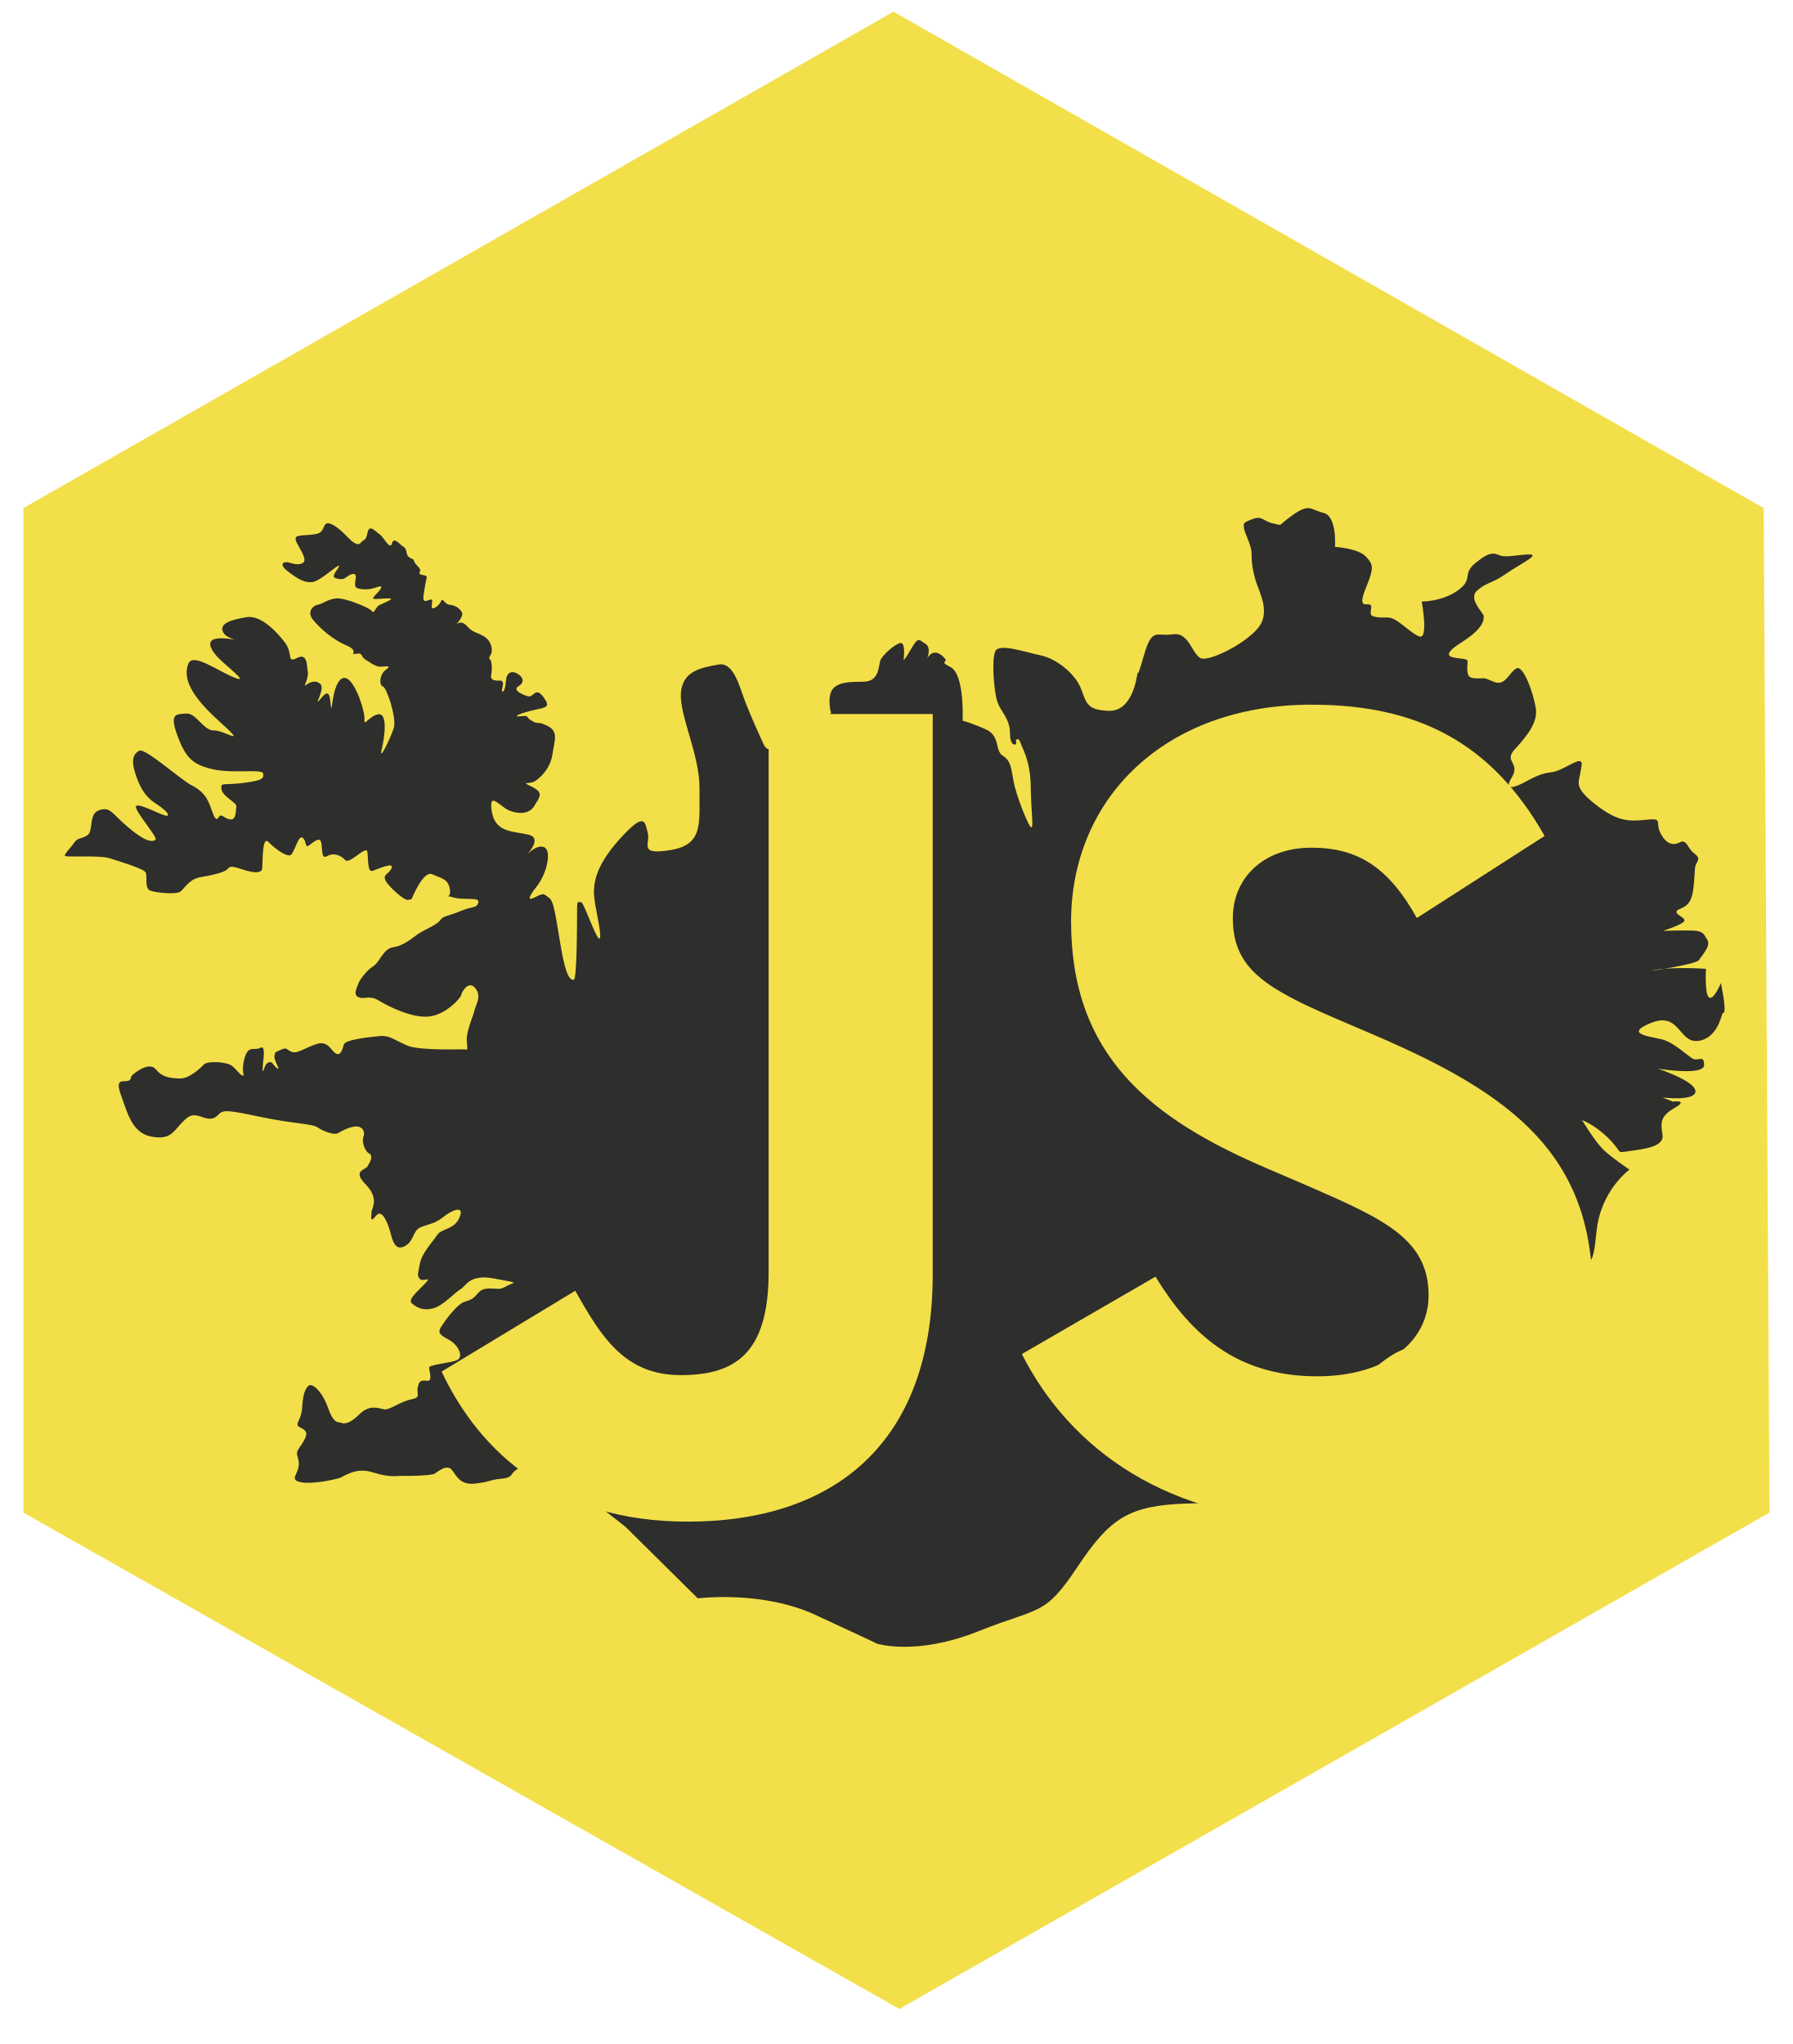
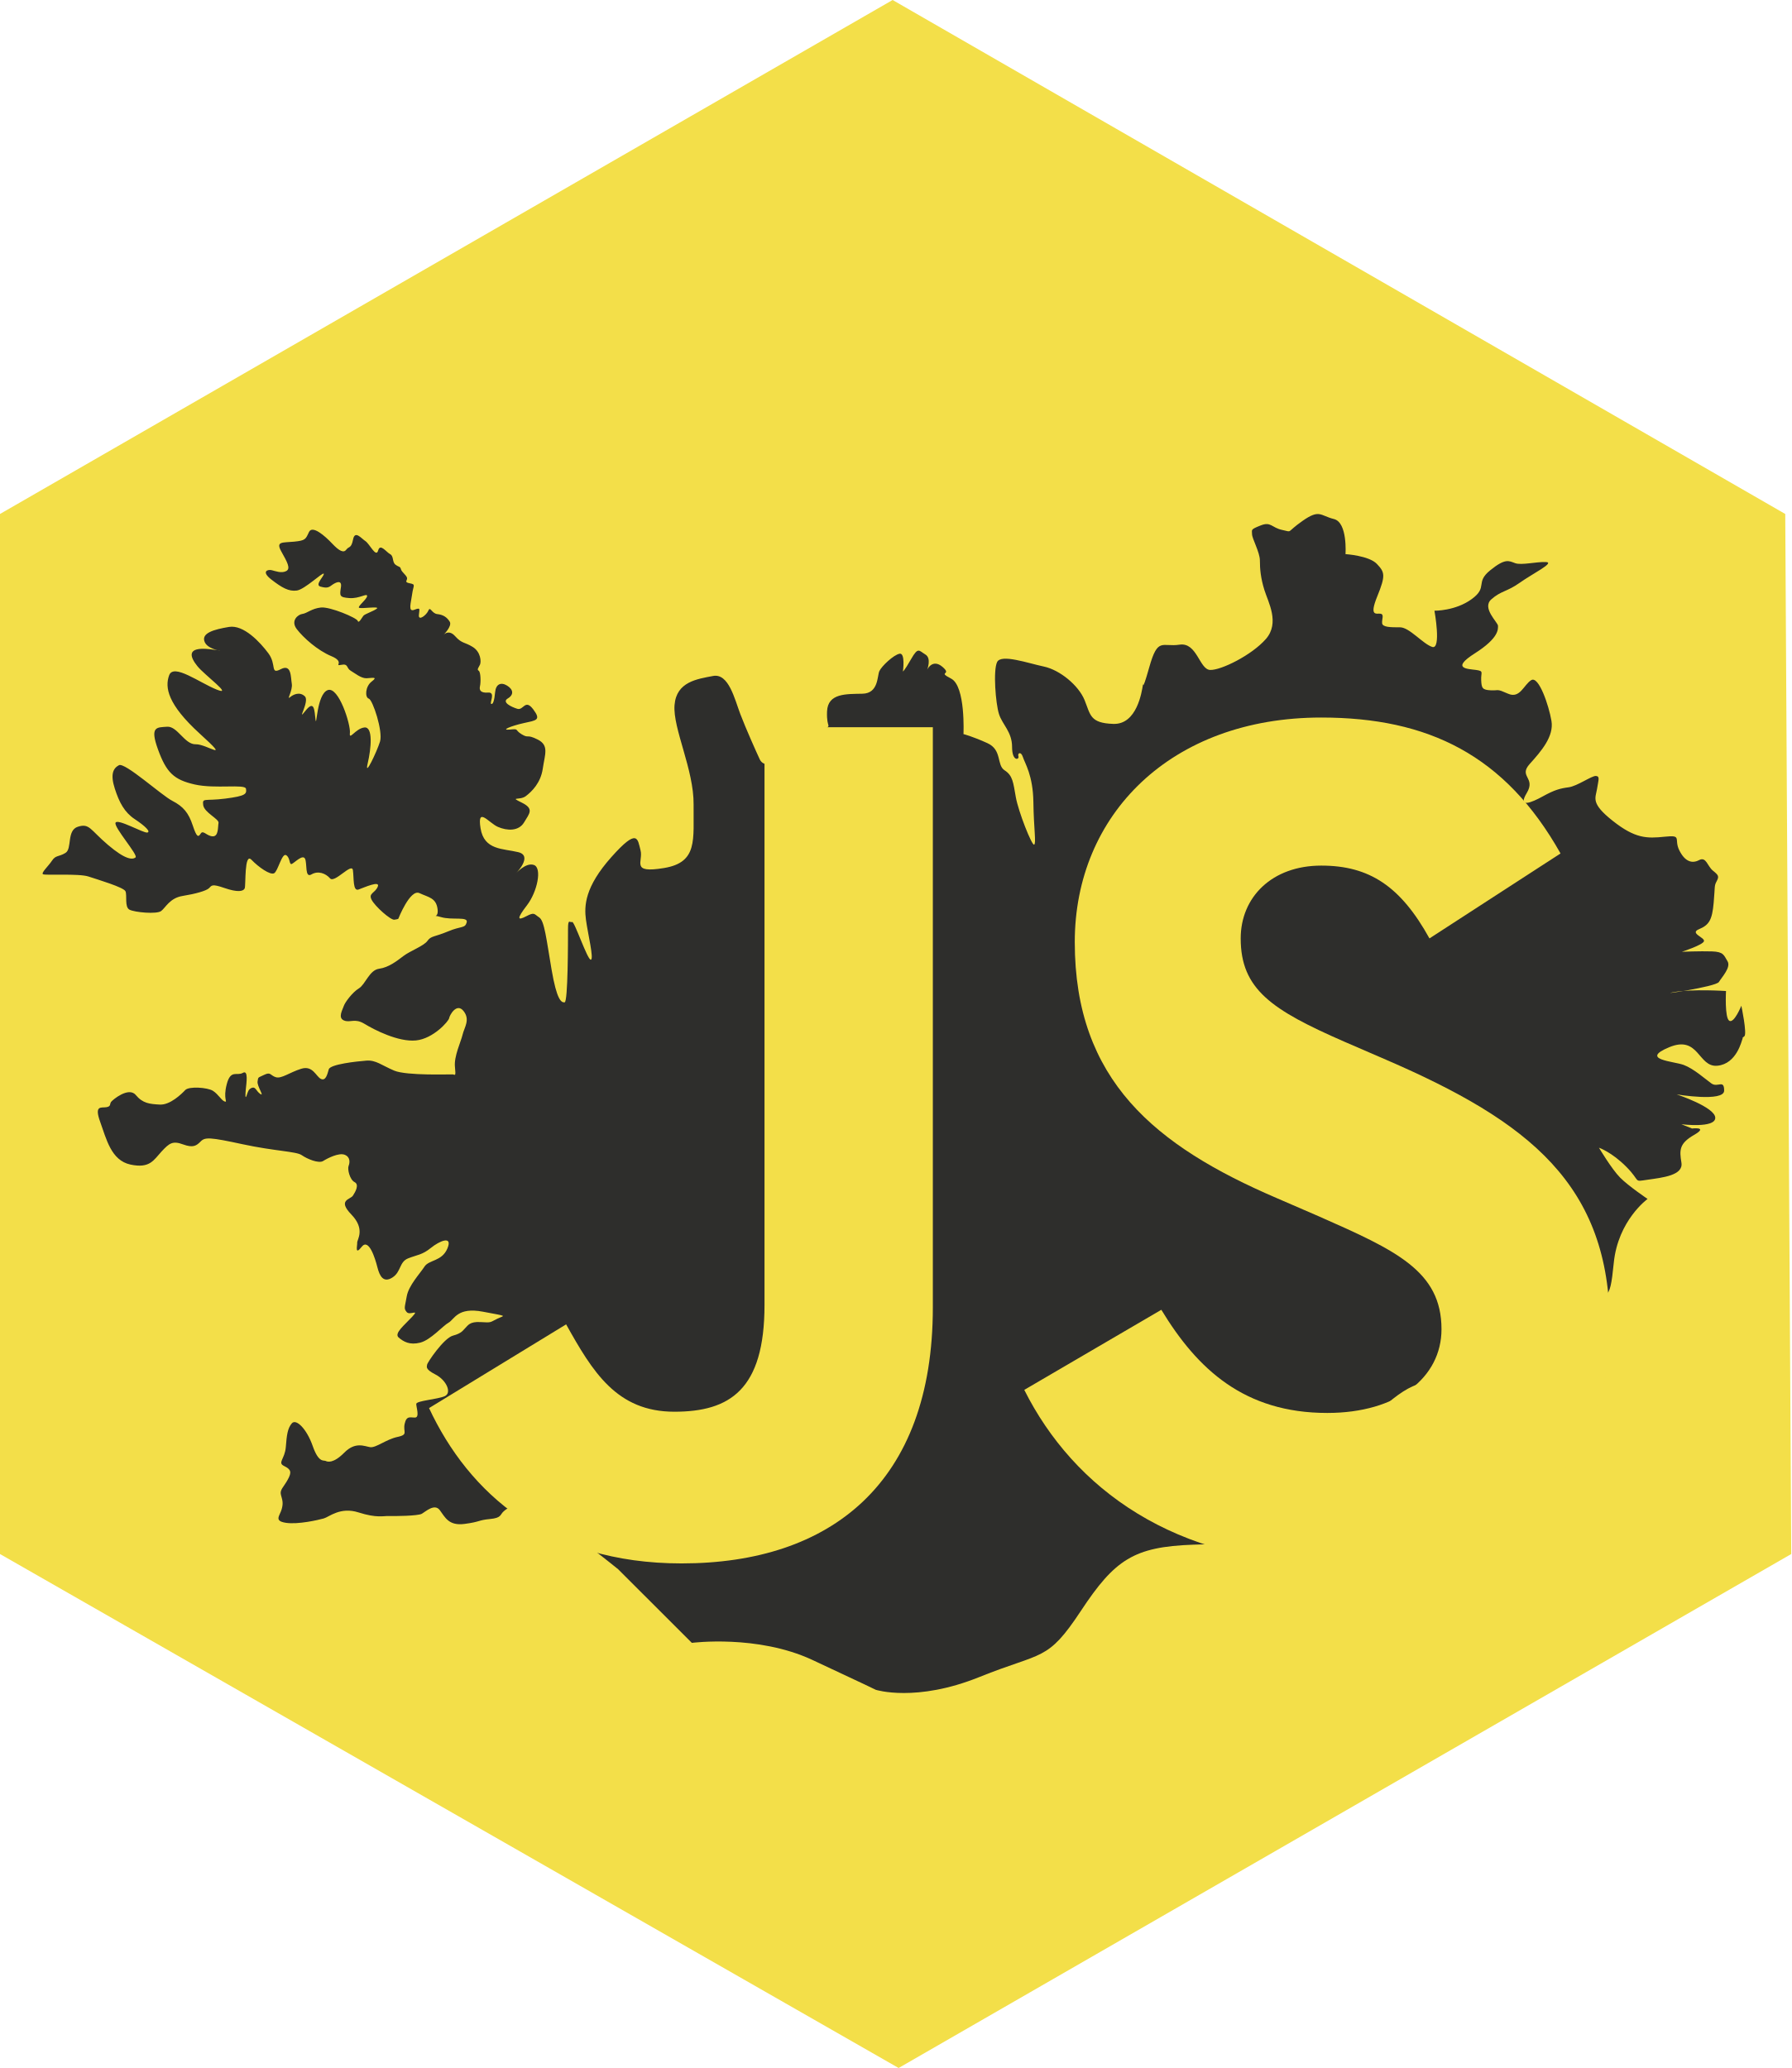
- <svg xmlns="http://www.w3.org/2000/svg" width="307px" height="350px" viewBox="0 0 307 350" version="1.1">
+ <svg xmlns="http://www.w3.org/2000/svg" width="181px" height="209px" viewBox="0 0 181 209" version="1.1">
  <defs />
  <g id="Page-1" stroke="none" stroke-width="1" fill="none" fill-rule="evenodd">
-     <g id="logo" transform="translate(4, 2)">
-       <path d="M0,85 L149,0 L298,85 L299,257 L150,342 L0,257 L0,85 Z" id="template_outline" fill="#F3DF49" />
-       <path d="M115.487,271.692 C115.487,271.692 126.428,270.28 135.605,274.515 C144.782,278.751 146.194,279.457 146.194,279.457 C146.194,279.457 152.9,281.574 163.489,277.339 C174.077,273.104 174.783,274.868 180.431,266.397 C186.078,257.926 189.255,255.809 199.137,255.456 C209.02,255.103 209.373,255.456 212.197,253.691 C215.02,251.926 228.786,231.455 236.551,228.984 C244.316,226.513 255.257,226.513 256.669,224.396 C258.081,222.278 260.552,215.925 264.434,214.866 C268.317,213.807 268.67,215.925 269.376,208.866 C270.082,201.806 275.023,198.277 275.023,198.277 C275.023,198.277 271.846,196.159 270.434,194.747 C269.023,193.335 266.905,189.806 266.905,189.806 C266.905,189.806 269.023,190.512 271.493,192.983 C273.964,195.453 272.552,195.453 275.023,195.1 C277.494,194.747 281.023,194.394 280.67,192.277 C280.317,190.159 280.317,189.1 282.788,187.688 C285.259,186.276 282.435,186.629 282.435,186.629 L280.67,185.923 C280.67,185.923 286.318,186.629 286.318,184.865 C286.318,183.1 279.877,180.987 279.877,180.987 C279.877,180.987 287.801,182.298 287.801,180.363 C287.801,178.429 286.74,179.927 285.679,179.178 C284.619,178.429 282.747,176.745 281.062,176.121 C279.377,175.497 273.637,175.247 278.629,173.188 C283.62,171.129 283.433,176.557 286.678,176.245 C289.922,175.933 290.733,172.065 290.858,171.815 C290.983,171.566 290.671,171.753 291.17,171.379 C291.669,171.004 290.671,166.325 290.671,166.325 C290.671,166.325 289.485,169.257 288.674,168.82 C287.863,168.384 288.113,163.891 288.113,163.891 C288.113,163.891 282.497,163.517 279.377,164.079 C276.258,164.64 286.428,163.205 286.927,162.394 C287.426,161.583 288.986,159.96 288.362,158.962 C287.738,157.964 287.738,157.402 285.742,157.34 C283.745,157.278 280.75,157.402 280.75,157.402 C280.75,157.402 284.244,156.279 284.431,155.655 C284.619,155.031 281.936,154.345 283.62,153.659 C285.305,152.972 285.804,152.099 286.054,149.291 C286.303,146.483 286.116,146.546 286.553,145.735 C286.99,144.923 286.865,144.736 285.929,143.988 C284.993,143.239 284.806,141.617 283.62,142.24 C282.435,142.864 281.249,142.49 280.313,140.618 C279.377,138.746 280.875,138.06 277.88,138.372 C274.885,138.684 272.951,138.684 269.207,135.751 C265.464,132.819 266.337,132.008 266.587,130.448 C266.836,128.888 267.086,128.389 266.399,128.327 C265.713,128.264 263.28,130.011 261.845,130.198 C260.41,130.386 259.474,130.635 257.539,131.696 C255.605,132.757 253.297,133.692 254.856,131.134 C256.416,128.576 253.421,128.451 255.356,126.33 C257.29,124.208 259.411,121.775 258.975,119.217 C258.538,116.659 256.853,111.73 255.605,112.478 C254.357,113.227 253.733,115.598 251.737,114.725 C249.74,113.851 250.302,114.225 248.867,114.163 C247.432,114.101 247.307,113.789 247.244,112.478 C247.182,111.168 247.744,110.981 246.371,110.794 C244.998,110.607 242.128,110.607 246.184,108.048 C250.239,105.49 250.052,104.055 250.052,103.494 C250.052,102.932 247.307,100.561 248.929,99.126 C250.551,97.691 251.55,97.878 253.671,96.381 C255.792,94.883 259.661,93.011 258.039,92.949 C256.416,92.887 253.983,93.51 252.922,93.136 C251.862,92.762 251.3,92.263 248.742,94.322 C246.184,96.381 248.43,97.067 245.685,99.064 C242.939,101.06 239.445,100.998 239.445,100.998 C239.445,100.998 240.631,107.487 239.071,106.988 C237.511,106.488 235.265,103.743 233.705,103.743 C232.145,103.743 230.772,103.743 230.71,103.057 C230.648,102.37 231.084,101.622 230.46,101.497 C229.836,101.372 228.464,102.121 229.899,98.627 C231.334,95.133 231.147,94.634 229.836,93.261 C228.526,91.888 224.595,91.639 224.595,91.639 C224.595,91.639 224.97,86.398 222.661,85.836 C220.352,85.274 220.29,84.151 217.42,86.148 C214.55,88.145 215.86,88.02 214.051,87.645 C212.241,87.271 212.179,86.21 210.432,86.897 C208.685,87.583 208.997,87.583 208.997,88.332 C208.997,89.08 210.307,91.327 210.307,92.699 C210.307,94.072 210.432,95.569 211.056,97.566 C211.68,99.563 213.676,102.994 211.305,105.677 C208.934,108.36 203.818,110.856 202.008,110.794 C200.199,110.731 199.825,106.177 196.892,106.613 C193.96,107.05 193.273,105.303 191.838,110.357 C190.403,115.411 190.965,112.166 190.777,113.289 C190.59,114.413 189.779,119.841 185.848,119.716 C181.917,119.591 182.042,118.219 181.044,115.785 C180.046,113.352 176.926,110.794 174.243,110.232 C171.56,109.671 167.13,108.111 166.444,109.483 C165.757,110.856 166.194,116.347 166.756,118.094 C167.317,119.841 168.939,121.026 168.939,123.522 C168.939,126.018 170.187,125.644 170,125.082 C169.813,124.52 170.437,124.208 170.749,125.207 C171.061,126.205 172.433,128.202 172.496,132.632 C172.558,137.062 172.995,139.495 172.621,139.682 C172.246,139.869 170,134.254 169.563,131.821 C169.127,129.387 169.064,128.264 167.692,127.391 C166.319,126.517 167.317,124.021 164.821,122.898 C162.326,121.775 160.828,121.401 160.828,121.401 C160.828,121.401 161.202,113.477 158.769,112.229 C156.336,110.981 159.019,111.73 157.334,110.295 C155.649,108.859 154.776,110.731 154.776,110.731 C154.776,110.731 155.525,108.859 154.464,108.236 C153.403,107.612 153.278,106.925 152.093,108.984 C150.907,111.043 150.72,111.043 150.72,111.043 C150.72,111.043 151.157,107.924 150.159,108.111 C149.16,108.298 147.164,110.17 146.789,110.981 C146.415,111.792 146.665,114.662 143.982,114.725 C141.299,114.787 138.179,114.6 138.054,117.657 C137.929,120.714 138.99,119.654 137.43,120.777 C135.87,121.9 135.683,120.777 136.931,123.772 C138.179,126.767 138.803,126.579 139.177,130.011 C139.552,133.443 138.74,135.003 137.181,135.065 C135.621,135.128 135.496,133.692 135.122,134.192 C134.747,134.691 132.563,135.315 132.189,134.004 C131.815,132.694 131.128,127.89 129.943,127.079 C128.757,126.268 127.385,126.767 126.823,125.581 C126.262,124.396 124.515,120.527 123.579,118.094 C122.643,115.66 121.644,111.293 119.024,111.792 C116.403,112.291 112.909,112.728 112.597,116.596 C112.285,120.465 115.842,127.266 115.779,133.068 C115.717,138.871 116.528,142.615 110.85,143.551 C105.172,144.487 107.419,142.49 106.919,140.618 C106.42,138.746 106.483,136.812 102.053,141.741 C97.623,146.67 97.498,149.79 97.81,152.099 C98.122,154.407 99.182,158.65 98.621,158.713 C98.059,158.775 95.876,152.286 95.501,152.473 C95.127,152.66 94.815,151.787 94.815,153.659 C94.815,155.53 94.815,165.701 94.253,165.763 C93.692,165.826 92.943,165.389 92.07,160.335 C91.196,155.281 90.884,152.286 90.01,151.724 C89.137,151.163 89.262,150.789 87.827,151.537 C86.392,152.286 86.204,151.974 87.951,149.728 C89.699,147.482 90.51,143.551 89.137,143.052 C87.764,142.552 86.08,144.487 86.08,144.487 C86.08,144.487 89.043,141.554 86.516,140.93 C83.989,140.306 80.807,140.649 80.215,136.968 C79.622,133.287 81.587,136.095 83.116,136.75 C84.645,137.405 86.579,137.499 87.484,136.001 C88.388,134.504 89.199,133.755 87.078,132.725 C84.957,131.696 86.766,132.413 87.764,131.665 C88.763,130.916 90.26,129.481 90.603,127.11 C90.946,124.739 91.695,123.273 89.761,122.305 C87.827,121.338 88.326,122.181 87.078,121.432 C85.83,120.683 86.735,120.496 85.113,120.652 C83.49,120.808 85.269,120.059 87.39,119.591 C89.511,119.123 90.385,119.123 89.012,117.314 C87.64,115.504 87.39,117.532 86.36,117.22 C85.331,116.908 83.709,116.128 84.769,115.504 C85.83,114.881 85.674,114.007 84.645,113.383 C83.615,112.759 82.773,113.133 82.648,114.475 C82.523,115.816 82.305,116.534 81.993,116.409 C81.681,116.284 82.773,114.444 81.494,114.537 C80.215,114.631 79.965,114.132 80.121,113.477 C80.277,112.822 80.246,111.106 79.903,110.918 C79.559,110.731 79.903,110.388 80.121,109.92 C80.339,109.452 80.277,107.83 78.904,106.988 C77.532,106.145 77.095,106.457 75.972,105.209 C74.849,103.962 73.975,105.053 73.975,105.053 C73.975,105.053 75.535,103.556 75.067,102.807 C74.599,102.058 73.944,101.653 73.008,101.559 C72.072,101.466 71.823,100.218 71.511,100.967 C71.199,101.715 69.857,102.745 69.92,101.747 C69.982,100.748 70.294,100.405 69.171,100.842 C68.048,101.279 68.609,99.688 68.796,98.252 C68.984,96.817 69.452,96.661 68.453,96.474 C67.455,96.287 67.923,96.1 67.954,95.663 C67.985,95.226 67.049,94.634 66.925,94.134 C66.8,93.635 66.613,93.822 66.02,93.386 C65.427,92.949 65.77,91.982 65.115,91.639 C64.46,91.295 63.462,89.798 63.119,91.046 C62.775,92.294 61.683,89.923 60.997,89.486 C60.311,89.049 59.25,87.645 58.938,89.205 C58.626,90.765 58.252,90.297 57.815,90.89 C57.378,91.483 56.661,91.171 55.444,89.892 C54.227,88.613 52.137,86.803 51.576,87.989 C51.014,89.174 51.014,89.392 49.08,89.58 C47.146,89.767 45.991,89.486 46.958,91.202 C47.925,92.918 48.581,94.041 47.769,94.446 C46.958,94.852 45.991,94.446 45.336,94.29 C44.681,94.134 43.558,94.509 45.305,95.85 C47.052,97.192 48.206,97.847 49.548,97.66 C50.889,97.473 53.884,94.571 54.04,94.883 C54.196,95.195 52.48,96.724 53.479,97.005 C54.477,97.285 54.82,97.192 55.319,96.817 C55.818,96.443 57.129,95.663 56.91,97.098 C56.692,98.533 56.629,98.783 58.314,98.908 C59.999,99.032 61.278,98.034 61.278,98.564 C61.278,99.095 59.531,100.374 59.968,100.53 C60.404,100.686 63.462,100.218 62.9,100.655 C62.339,101.091 60.903,101.528 60.654,101.84 C60.404,102.152 59.874,103.182 59.718,102.682 C59.562,102.183 55.101,100.311 53.572,100.467 C52.043,100.623 51.232,101.435 50.484,101.528 C49.735,101.622 48.456,102.651 49.548,104.055 C50.64,105.459 52.979,107.549 55.319,108.516 C57.659,109.483 55.694,110.201 56.941,109.951 C58.189,109.702 57.784,110.482 58.532,110.918 C59.281,111.355 60.28,112.198 61.184,112.166 C62.089,112.135 63.181,111.854 62.058,112.697 C60.935,113.539 60.903,115.348 61.559,115.536 C62.214,115.723 63.961,120.964 63.43,122.649 C62.9,124.333 60.779,128.763 61.371,126.268 C61.964,123.772 62.307,120.122 60.81,120.309 C59.312,120.496 58.252,122.555 58.408,121.214 C58.564,119.872 56.536,113.445 54.695,114.132 C52.855,114.818 52.855,120.558 52.667,118.999 C52.48,117.439 52.48,115.66 50.952,117.595 C49.423,119.529 51.732,115.972 50.889,115.161 C50.047,114.35 48.986,114.818 48.393,115.317 C47.801,115.816 48.893,114.163 48.705,113.071 C48.518,111.979 48.674,109.733 46.865,110.669 C45.055,111.605 46.21,109.92 44.806,108.048 C43.402,106.177 40.657,103.275 38.223,103.681 C35.79,104.086 33.45,104.679 34.199,106.239 C34.947,107.799 39.003,107.799 35.01,107.362 C31.017,106.925 31.734,108.672 32.951,110.17 C34.167,111.667 39.065,115.193 36.164,114.038 C33.263,112.884 28.989,109.671 28.24,111.667 C27.491,113.664 27.959,116.472 33.356,121.338 C38.753,126.205 34.511,123.023 32.67,123.085 C30.829,123.148 29.613,120.059 27.897,120.184 C26.181,120.309 24.964,120.09 26.368,123.928 C27.772,127.765 29.02,128.95 32.483,129.73 C35.946,130.51 40.937,129.606 41.062,130.448 C41.187,131.29 41.062,131.633 37.599,132.07 C34.136,132.507 33.762,131.883 33.918,133.131 C34.074,134.379 36.601,135.439 36.476,136.095 C36.351,136.75 36.507,138.341 35.509,138.31 C34.511,138.278 33.918,137.218 33.512,137.842 C33.107,138.466 32.857,138.559 32.171,136.5 C31.485,134.441 30.611,133.38 28.77,132.445 C26.93,131.509 20.846,126.018 19.848,126.548 C18.85,127.079 18.413,128.108 19.162,130.417 C19.91,132.725 20.784,134.348 22.5,135.471 C24.216,136.594 25.214,137.561 24.59,137.686 C23.966,137.81 19.598,135.315 19.286,136.063 C18.974,136.812 23.124,141.429 22.625,141.804 C22.125,142.178 21.002,142.24 18.007,139.714 C15.012,137.187 14.95,136.126 13.016,136.719 C11.082,137.311 12.08,140.369 10.926,141.055 C9.771,141.741 9.303,141.398 8.679,142.334 C8.055,143.27 6.808,144.362 7.182,144.58 C7.556,144.799 13.141,144.424 14.763,144.955 C16.385,145.485 20.628,146.733 20.94,147.388 C21.252,148.043 20.753,150.009 21.626,150.445 C22.5,150.882 26.15,151.225 26.899,150.664 C27.647,150.102 28.334,148.511 30.486,148.168 C32.639,147.825 34.417,147.326 34.885,146.889 C35.353,146.452 35.291,146.109 37.474,146.858 C39.658,147.606 40.625,147.419 40.844,146.92 C41.062,146.421 40.75,140.93 41.967,142.178 C43.183,143.426 45.087,144.736 45.742,144.424 C46.397,144.112 47.052,140.993 47.769,141.429 C48.487,141.866 48.237,143.114 48.737,142.864 C49.236,142.615 50.546,141.242 50.92,142.022 C51.295,142.802 50.858,145.267 51.981,144.611 C53.104,143.956 54.352,144.424 55.101,145.267 C55.85,146.109 58.72,142.615 58.907,143.894 C59.094,145.173 58.876,147.45 59.843,147.107 C60.81,146.764 63.524,145.547 63.056,146.639 C62.588,147.731 61.465,147.7 62.027,148.792 C62.588,149.884 65.209,152.192 65.833,152.099 C66.457,152.005 66.488,151.943 66.488,151.943 C66.488,151.943 68.453,146.982 70.013,147.7 C71.573,148.417 72.79,148.48 73.039,150.321 C73.289,152.161 71.729,151.1 73.601,151.662 C75.473,152.224 78.187,151.506 77.906,152.536 C77.625,153.565 77.032,153.097 74.786,154.033 C72.54,154.969 71.947,154.751 71.355,155.593 C70.762,156.435 68.484,157.246 67.361,158.089 C66.238,158.931 64.897,159.992 63.274,160.21 C61.652,160.428 60.997,162.799 59.905,163.455 C58.813,164.11 57.565,165.794 57.378,166.387 C57.191,166.98 56.349,168.321 57.409,168.758 C58.47,169.195 59.188,168.321 60.841,169.32 C62.495,170.318 66.488,172.346 69.42,172.065 C72.353,171.784 74.911,168.852 74.973,168.384 C75.036,167.916 76.221,165.763 77.376,167.198 C78.53,168.633 77.5,169.912 77.22,171.098 C76.939,172.283 75.753,174.717 75.941,176.433 C76.128,178.148 75.941,177.712 75.566,177.68 C75.192,177.649 67.892,177.93 65.801,177.057 C63.711,176.183 62.744,175.278 61.153,175.403 C59.562,175.528 55.132,175.996 54.882,176.838 C54.633,177.68 54.383,178.804 53.572,178.429 C52.761,178.055 52.231,176.152 50.296,176.745 C48.362,177.337 46.99,178.429 46.054,178.148 C45.118,177.868 45.211,177.212 44.119,177.743 C43.028,178.273 43.121,178.055 42.996,178.835 C42.872,179.615 44.182,181.393 43.464,180.925 C42.747,180.457 42.684,179.677 42.06,179.895 C41.436,180.114 41.374,180.613 41.156,181.206 C40.937,181.798 40.937,181.143 41.031,180.145 C41.124,179.147 41.499,176.869 40.532,177.431 C39.565,177.992 38.504,176.807 37.849,179.303 C37.194,181.798 38.067,182.298 37.537,182.173 C37.006,182.048 36.445,180.956 35.54,180.395 C34.635,179.833 31.547,179.615 30.923,180.27 C30.299,180.925 28.396,182.766 26.68,182.672 C24.964,182.578 23.841,182.485 22.656,181.081 C21.47,179.677 18.787,181.892 18.538,182.235 C18.288,182.578 18.569,182.984 17.727,183.109 C16.884,183.234 15.699,182.734 16.728,185.542 C17.758,188.35 18.538,191.906 21.782,192.593 C25.027,193.279 25.651,191.844 26.961,190.44 C28.271,189.036 28.833,188.631 30.549,189.255 C32.264,189.879 32.795,189.473 33.512,188.755 C34.23,188.038 35.072,188.069 40.469,189.223 C45.866,190.378 49.454,190.409 50.359,191.033 C51.264,191.657 53.198,192.468 53.947,192 C54.695,191.532 56.567,190.596 57.534,190.97 C58.501,191.345 58.408,192.281 58.189,192.811 C57.971,193.341 58.377,195.088 59.188,195.494 C59.999,195.9 59.344,197.085 58.907,197.74 C58.47,198.395 56.286,198.427 58.657,200.86 C61.028,203.293 59.593,205.009 59.624,205.508 C59.656,206.007 59.188,207.692 60.373,206.195 C61.559,204.697 62.619,208.098 62.994,209.564 C63.368,211.03 63.992,212.216 65.49,211.28 C66.987,210.344 66.613,208.69 68.141,208.098 C69.67,207.505 70.481,207.536 71.916,206.382 C73.351,205.228 75.597,204.26 74.693,206.444 C73.788,208.628 71.604,208.316 70.855,209.47 C70.107,210.625 68.204,212.59 67.892,214.4 C67.58,216.209 67.361,216.365 67.892,216.989 C68.422,217.613 70.107,216.365 68.796,217.769 C67.486,219.173 65.739,220.514 66.55,221.201 C67.361,221.887 68.391,222.48 70.138,222.043 C71.885,221.606 73.913,219.266 74.88,218.736 C75.847,218.206 76.346,216.115 80.62,216.927 C84.894,217.738 84.27,217.488 83.022,218.081 C81.774,218.674 82.118,218.767 80.246,218.642 C78.374,218.518 78.093,219.235 77.688,219.609 C77.282,219.984 77.126,220.483 75.597,220.889 C74.069,221.294 71.292,225.381 71.292,225.693 C71.292,226.005 70.855,226.379 72.696,227.315 C74.537,228.251 75.473,230.373 74.225,230.903 C72.977,231.433 69.483,231.652 69.483,232.182 C69.483,232.712 70.075,234.397 69.296,234.428 C68.516,234.459 67.86,234.054 67.549,235.458 C67.237,236.862 68.235,237.236 66.332,237.641 C64.429,238.047 62.744,239.482 61.777,239.326 C60.81,239.17 59.312,238.39 57.472,240.231 C55.631,242.071 54.664,241.759 54.352,241.603 C54.04,241.448 53.198,241.978 52.199,239.139 C51.201,236.3 49.423,234.553 48.705,235.395 C47.988,236.238 47.863,237.361 47.707,239.326 C47.551,241.292 46.272,241.884 47.426,242.446 C48.581,243.007 48.737,243.444 48.019,244.723 C47.302,246.002 46.678,246.377 46.896,247.219 C47.114,248.061 47.333,248.498 47.021,249.59 C46.709,250.682 45.679,251.524 47.707,251.836 C49.735,252.148 53.135,251.368 54.04,251.119 C54.945,250.869 56.785,249.153 59.843,250.12 C62.9,251.087 64.023,250.682 64.897,250.713 C65.77,250.744 69.764,250.713 70.419,250.339 C71.074,249.964 72.54,248.592 73.414,249.746 C74.287,250.9 74.88,252.367 77.532,252.023 C80.183,251.68 79.778,251.399 81.774,251.212 C83.771,251.025 83.428,250.495 84.083,249.933 C84.738,249.372 85.456,248.748 88.513,249.746 C91.57,250.744 91.04,251.087 92.631,251.711 C94.222,252.335 103.176,259.511 103.176,259.511 L115.487,271.692 Z" id="iceland" fill="#2E2E2C" />
-       <path d="M71.618,232.866 L94.5,219.018 C98.914,226.845 102.93,233.467 112.562,233.467 C121.795,233.467 127.616,229.855 127.616,215.807 L127.616,120.269 L155.714,120.269 L155.714,216.205 C155.714,245.307 138.655,258.554 113.766,258.554 C91.289,258.554 78.241,246.913 71.618,232.864" id="j" fill="#F3DF49" />
-       <path d="M170.976,229.855 L193.855,216.609 C199.878,226.444 207.705,233.669 221.553,233.669 C233.196,233.669 240.62,227.848 240.62,219.82 C240.62,210.186 232.994,206.774 220.148,201.156 L213.125,198.143 C192.852,189.514 179.405,178.676 179.405,155.795 C179.405,134.721 195.461,118.664 220.55,118.664 C238.413,118.664 251.258,124.886 260.49,141.144 L238.612,155.193 C233.795,146.563 228.578,143.151 220.55,143.151 C212.321,143.151 207.102,148.37 207.102,155.193 C207.102,163.623 212.321,167.035 224.363,172.254 L231.387,175.264 C255.271,185.501 268.719,195.937 268.719,219.418 C268.719,244.709 248.849,258.556 222.156,258.556 C196.064,258.556 179.204,246.113 170.976,229.855" id="s" fill="#F3DF49" />
+     <g id="js-logo-hex">
+       <g id="Page-1">
+         <g id="logo">
+           <path d="M0,51.944 L90.197,0 L180.395,51.944 L181,157.056 L90.803,209 L0,157.056 L0,51.944 L0,51.944 Z" id="template_outline" fill="#F3DF49" />
+           <path d="M69.91,166.034 C69.91,166.034 76.534,165.171 82.089,167.759 C87.644,170.348 88.499,170.779 88.499,170.779 C88.499,170.779 92.558,172.073 98.968,169.485 C105.378,166.897 105.805,167.975 109.224,162.798 C112.643,157.622 114.565,156.328 120.548,156.112 C126.531,155.896 126.744,156.112 128.454,155.033 C130.163,153.955 138.496,141.445 143.196,139.935 C147.897,138.425 154.52,138.425 155.375,137.131 C156.23,135.836 157.725,131.954 160.076,131.307 C162.426,130.66 162.64,131.954 163.067,127.64 C163.494,123.326 166.485,121.169 166.485,121.169 C166.485,121.169 164.562,119.875 163.708,119.012 C162.853,118.149 161.571,115.993 161.571,115.993 C161.571,115.993 162.853,116.424 164.349,117.934 C165.844,119.444 164.99,119.444 166.485,119.228 C167.981,119.012 170.118,118.797 169.904,117.502 C169.69,116.208 169.69,115.561 171.186,114.698 C172.682,113.836 170.972,114.051 170.972,114.051 L169.904,113.62 C169.904,113.62 173.323,114.051 173.323,112.973 C173.323,111.894 169.424,110.603 169.424,110.603 C169.424,110.603 174.221,111.404 174.221,110.222 C174.221,109.04 173.578,109.955 172.936,109.498 C172.294,109.04 171.161,108.011 170.141,107.629 C169.121,107.248 165.647,107.095 168.668,105.837 C171.69,104.579 171.577,107.896 173.541,107.706 C175.505,107.515 175.996,105.151 176.071,104.998 C176.147,104.846 175.958,104.96 176.26,104.731 C176.562,104.503 175.958,101.643 175.958,101.643 C175.958,101.643 175.24,103.435 174.749,103.168 C174.258,102.901 174.409,100.156 174.409,100.156 C174.409,100.156 171.01,99.927 169.121,100.27 C167.233,100.613 173.39,99.736 173.692,99.241 C173.994,98.745 174.938,97.754 174.56,97.144 C174.183,96.533 174.183,96.19 172.974,96.152 C171.765,96.114 169.952,96.19 169.952,96.19 C169.952,96.19 172.068,95.504 172.181,95.123 C172.294,94.741 170.67,94.322 171.69,93.903 C172.71,93.483 173.012,92.949 173.163,91.233 C173.314,89.518 173.201,89.556 173.465,89.06 C173.729,88.564 173.654,88.45 173.087,87.992 C172.521,87.535 172.408,86.543 171.69,86.925 C170.972,87.306 170.255,87.077 169.688,85.933 C169.121,84.789 170.028,84.37 168.215,84.561 C166.402,84.751 165.231,84.751 162.965,82.959 C160.699,81.167 161.227,80.671 161.379,79.718 C161.53,78.765 161.681,78.46 161.265,78.422 C160.85,78.384 159.377,79.451 158.508,79.566 C157.639,79.68 157.073,79.833 155.902,80.481 C154.731,81.129 153.333,81.701 154.278,80.138 C155.222,78.574 153.409,78.498 154.58,77.202 C155.751,75.905 157.035,74.418 156.771,72.855 C156.506,71.291 155.486,68.279 154.731,68.737 C153.976,69.194 153.598,70.643 152.389,70.109 C151.18,69.576 151.52,69.804 150.652,69.766 C149.783,69.728 149.707,69.538 149.67,68.737 C149.632,67.936 149.972,67.822 149.141,67.707 C148.31,67.593 146.573,67.593 149.028,66.03 C151.483,64.466 151.369,63.589 151.369,63.246 C151.369,62.903 149.707,61.454 150.689,60.577 C151.672,59.7 152.276,59.814 153.56,58.899 C154.844,57.984 157.186,56.84 156.204,56.802 C155.222,56.764 153.749,57.145 153.107,56.917 C152.465,56.688 152.125,56.383 150.576,57.641 C149.028,58.899 150.387,59.319 148.725,60.539 C147.064,61.759 144.948,61.721 144.948,61.721 C144.948,61.721 145.666,65.686 144.722,65.381 C143.777,65.076 142.418,63.399 141.473,63.399 C140.529,63.399 139.698,63.399 139.66,62.979 C139.623,62.56 139.887,62.102 139.509,62.026 C139.132,61.95 138.301,62.407 139.169,60.272 C140.038,58.137 139.925,57.832 139.132,56.993 C138.339,56.154 135.959,56.001 135.959,56.001 C135.959,56.001 136.186,52.798 134.788,52.455 C133.391,52.112 133.353,51.426 131.615,52.646 C129.878,53.866 130.671,53.79 129.576,53.561 C128.48,53.332 128.443,52.684 127.385,53.104 C126.327,53.523 126.516,53.523 126.516,53.981 C126.516,54.438 127.309,55.811 127.309,56.65 C127.309,57.488 127.385,58.404 127.763,59.624 C128.14,60.844 129.349,62.941 127.914,64.581 C126.479,66.22 123.381,67.745 122.286,67.707 C121.191,67.669 120.964,64.886 119.189,65.153 C117.414,65.419 116.998,64.352 116.129,67.44 C115.261,70.529 115.601,68.546 115.487,69.232 C115.374,69.919 114.883,73.236 112.503,73.16 C110.124,73.084 110.199,72.245 109.595,70.758 C108.991,69.271 107.102,67.707 105.478,67.364 C103.854,67.021 101.172,66.068 100.757,66.907 C100.341,67.745 100.606,71.101 100.946,72.168 C101.286,73.236 102.268,73.961 102.268,75.486 C102.268,77.011 103.023,76.782 102.91,76.439 C102.796,76.096 103.174,75.905 103.363,76.515 C103.552,77.125 104.383,78.346 104.421,81.053 C104.458,83.76 104.723,85.247 104.496,85.361 C104.269,85.476 102.91,82.044 102.645,80.557 C102.381,79.07 102.343,78.384 101.512,77.85 C100.681,77.316 101.286,75.791 99.775,75.104 C98.264,74.418 97.357,74.189 97.357,74.189 C97.357,74.189 97.584,69.347 96.111,68.584 C94.638,67.822 96.262,68.279 95.242,67.402 C94.223,66.525 93.694,67.669 93.694,67.669 C93.694,67.669 94.147,66.525 93.505,66.144 C92.863,65.763 92.787,65.343 92.07,66.601 C91.352,67.86 91.239,67.86 91.239,67.86 C91.239,67.86 91.503,65.953 90.899,66.068 C90.294,66.182 89.086,67.326 88.859,67.822 C88.632,68.317 88.784,70.071 87.159,70.109 C85.535,70.148 83.647,70.033 83.571,71.902 C83.496,73.77 84.138,73.122 83.194,73.808 C82.249,74.494 82.136,73.808 82.891,75.638 C83.647,77.469 84.024,77.354 84.251,79.451 C84.478,81.548 83.987,82.502 83.042,82.54 C82.098,82.578 82.023,81.701 81.796,82.006 C81.569,82.311 80.247,82.692 80.021,81.892 C79.794,81.091 79.379,78.155 78.661,77.659 C77.943,77.163 77.112,77.469 76.773,76.744 C76.433,76.02 75.375,73.656 74.808,72.168 C74.242,70.681 73.638,68.012 72.051,68.317 C70.465,68.622 68.35,68.889 68.161,71.253 C67.972,73.617 70.125,77.774 70.087,81.32 C70.049,84.866 70.54,87.154 67.103,87.725 C63.666,88.297 65.026,87.077 64.724,85.933 C64.422,84.789 64.459,83.607 61.778,86.62 C59.096,89.632 59.02,91.538 59.209,92.949 C59.398,94.36 60.04,96.953 59.7,96.991 C59.36,97.029 58.038,93.064 57.812,93.178 C57.585,93.292 57.396,92.759 57.396,93.903 C57.396,95.046 57.396,101.262 57.056,101.3 C56.716,101.338 56.263,101.071 55.734,97.982 C55.206,94.894 55.017,93.064 54.488,92.72 C53.959,92.377 54.035,92.149 53.166,92.606 C52.297,93.064 52.184,92.873 53.242,91.5 C54.299,90.128 54.79,87.725 53.959,87.42 C53.128,87.115 52.108,88.297 52.108,88.297 C52.108,88.297 53.903,86.505 52.373,86.124 C50.843,85.743 48.917,85.952 48.558,83.703 C48.199,81.453 49.389,83.169 50.314,83.569 C51.24,83.97 52.411,84.027 52.958,83.112 C53.506,82.197 53.997,81.739 52.713,81.11 C51.429,80.481 52.524,80.919 53.128,80.462 C53.733,80.004 54.639,79.127 54.847,77.678 C55.055,76.229 55.508,75.333 54.337,74.742 C53.166,74.151 53.468,74.666 52.713,74.208 C51.957,73.751 52.505,73.636 51.523,73.732 C50.541,73.827 51.617,73.37 52.902,73.084 C54.186,72.798 54.715,72.798 53.884,71.692 C53.053,70.586 52.902,71.825 52.278,71.635 C51.655,71.444 50.673,70.967 51.315,70.586 C51.957,70.205 51.863,69.671 51.24,69.29 C50.616,68.908 50.107,69.137 50.031,69.957 C49.955,70.777 49.823,71.215 49.634,71.139 C49.446,71.063 50.107,69.938 49.332,69.995 C48.558,70.052 48.407,69.747 48.501,69.347 C48.596,68.946 48.577,67.898 48.369,67.784 C48.161,67.669 48.369,67.459 48.501,67.173 C48.634,66.887 48.596,65.896 47.765,65.381 C46.934,64.867 46.669,65.057 45.99,64.295 C45.31,63.532 44.781,64.199 44.781,64.199 C44.781,64.199 45.725,63.284 45.442,62.827 C45.159,62.369 44.762,62.121 44.195,62.064 C43.629,62.007 43.478,61.244 43.289,61.702 C43.1,62.159 42.288,62.789 42.326,62.178 C42.364,61.568 42.552,61.359 41.873,61.626 C41.193,61.892 41.533,60.92 41.646,60.043 C41.759,59.166 42.043,59.071 41.438,58.956 C40.834,58.842 41.117,58.728 41.136,58.461 C41.155,58.194 40.588,57.832 40.513,57.527 C40.437,57.222 40.324,57.336 39.965,57.069 C39.606,56.802 39.814,56.211 39.418,56.001 C39.021,55.792 38.417,54.877 38.209,55.639 C38.001,56.402 37.34,54.953 36.925,54.686 C36.509,54.419 35.867,53.561 35.678,54.514 C35.489,55.468 35.263,55.182 34.998,55.544 C34.734,55.906 34.3,55.715 33.563,54.934 C32.827,54.152 31.561,53.046 31.221,53.771 C30.881,54.495 30.881,54.629 29.711,54.743 C28.54,54.857 27.841,54.686 28.426,55.734 C29.012,56.783 29.408,57.469 28.917,57.717 C28.426,57.965 27.841,57.717 27.444,57.622 C27.048,57.527 26.368,57.755 27.425,58.575 C28.483,59.395 29.182,59.795 29.994,59.681 C30.806,59.567 32.619,57.793 32.713,57.984 C32.808,58.175 31.769,59.109 32.373,59.281 C32.978,59.452 33.185,59.395 33.488,59.166 C33.79,58.937 34.583,58.461 34.451,59.338 C34.318,60.215 34.281,60.367 35.301,60.444 C36.32,60.52 37.095,59.91 37.095,60.234 C37.095,60.558 36.037,61.34 36.301,61.435 C36.566,61.53 38.417,61.244 38.077,61.511 C37.737,61.778 36.868,62.045 36.717,62.236 C36.566,62.426 36.245,63.055 36.15,62.75 C36.056,62.445 33.355,61.301 32.43,61.397 C31.505,61.492 31.014,61.988 30.56,62.045 C30.107,62.102 29.333,62.731 29.994,63.589 C30.655,64.447 32.071,65.725 33.488,66.316 C34.904,66.907 33.714,67.345 34.47,67.193 C35.225,67.04 34.979,67.517 35.433,67.784 C35.886,68.05 36.49,68.565 37.038,68.546 C37.586,68.527 38.247,68.355 37.567,68.87 C36.887,69.385 36.868,70.491 37.265,70.605 C37.661,70.72 38.719,73.922 38.398,74.952 C38.077,75.981 36.792,78.689 37.151,77.163 C37.51,75.638 37.718,73.408 36.811,73.522 C35.905,73.636 35.263,74.895 35.357,74.075 C35.452,73.255 34.224,69.328 33.11,69.747 C31.996,70.167 31.996,73.675 31.882,72.721 C31.769,71.768 31.769,70.681 30.844,71.863 C29.918,73.045 31.316,70.872 30.806,70.376 C30.296,69.881 29.654,70.167 29.295,70.472 C28.936,70.777 29.597,69.766 29.484,69.099 C29.371,68.432 29.465,67.059 28.37,67.631 C27.274,68.203 27.973,67.173 27.123,66.03 C26.273,64.886 24.611,63.113 23.138,63.36 C21.665,63.608 20.249,63.971 20.702,64.924 C21.155,65.877 23.611,65.877 21.193,65.61 C18.776,65.343 19.21,66.411 19.947,67.326 C20.683,68.241 23.648,70.395 21.892,69.69 C20.136,68.985 17.548,67.021 17.095,68.241 C16.642,69.461 16.925,71.177 20.192,74.151 C23.459,77.125 20.891,75.181 19.777,75.219 C18.663,75.257 17.926,73.37 16.887,73.446 C15.849,73.522 15.112,73.389 15.962,75.734 C16.812,78.079 17.567,78.803 19.664,79.28 C21.76,79.756 24.781,79.203 24.857,79.718 C24.933,80.233 24.857,80.443 22.761,80.71 C20.664,80.976 20.438,80.595 20.532,81.358 C20.627,82.12 22.156,82.769 22.081,83.169 C22.005,83.569 22.1,84.542 21.495,84.523 C20.891,84.503 20.532,83.855 20.287,84.237 C20.041,84.618 19.89,84.675 19.475,83.417 C19.059,82.158 18.53,81.51 17.416,80.938 C16.302,80.366 12.619,77.011 12.015,77.335 C11.411,77.659 11.146,78.288 11.6,79.699 C12.053,81.11 12.582,82.101 13.62,82.788 C14.659,83.474 15.263,84.065 14.886,84.141 C14.508,84.218 11.864,82.692 11.675,83.15 C11.486,83.607 13.998,86.429 13.696,86.658 C13.394,86.887 12.714,86.925 10.901,85.38 C9.088,83.836 9.05,83.188 7.879,83.55 C6.708,83.912 7.313,85.781 6.614,86.2 C5.915,86.62 5.632,86.41 5.254,86.982 C4.876,87.554 4.121,88.221 4.348,88.355 C4.574,88.488 7.955,88.259 8.937,88.583 C9.919,88.907 12.487,89.67 12.676,90.07 C12.865,90.471 12.563,91.672 13.091,91.939 C13.62,92.206 15.83,92.415 16.283,92.072 C16.736,91.729 17.152,90.757 18.455,90.547 C19.758,90.337 20.834,90.032 21.118,89.765 C21.401,89.498 21.363,89.289 22.685,89.746 C24.007,90.204 24.593,90.089 24.725,89.784 C24.857,89.479 24.668,86.124 25.405,86.887 C26.141,87.649 27.293,88.45 27.69,88.259 C28.086,88.069 28.483,86.162 28.917,86.429 C29.352,86.696 29.201,87.459 29.503,87.306 C29.805,87.153 30.598,86.315 30.825,86.791 C31.051,87.268 30.787,88.774 31.467,88.374 C32.147,87.973 32.902,88.259 33.355,88.774 C33.809,89.289 35.546,87.153 35.659,87.935 C35.773,88.717 35.64,90.109 36.226,89.899 C36.811,89.689 38.454,88.946 38.171,89.613 C37.888,90.28 37.208,90.261 37.548,90.928 C37.888,91.596 39.474,93.006 39.852,92.949 C40.23,92.892 40.248,92.854 40.248,92.854 C40.248,92.854 41.438,89.823 42.382,90.261 C43.327,90.7 44.063,90.738 44.214,91.863 C44.365,92.987 43.421,92.339 44.554,92.682 C45.687,93.025 47.33,92.587 47.16,93.216 C46.99,93.845 46.632,93.559 45.272,94.131 C43.912,94.703 43.553,94.57 43.195,95.085 C42.836,95.599 41.457,96.095 40.777,96.61 C40.097,97.124 39.285,97.773 38.303,97.906 C37.321,98.04 36.925,99.489 36.264,99.889 C35.603,100.289 34.847,101.319 34.734,101.681 C34.621,102.043 34.111,102.863 34.753,103.13 C35.395,103.397 35.829,102.863 36.83,103.473 C37.831,104.083 40.248,105.322 42.024,105.151 C43.799,104.979 45.347,103.187 45.385,102.901 C45.423,102.615 46.141,101.3 46.839,102.177 C47.538,103.054 46.915,103.835 46.745,104.56 C46.575,105.284 45.857,106.771 45.971,107.82 C46.084,108.868 45.971,108.602 45.744,108.582 C45.517,108.563 41.098,108.735 39.833,108.201 C38.568,107.667 37.982,107.114 37.019,107.191 C36.056,107.267 33.374,107.553 33.223,108.068 C33.072,108.582 32.921,109.269 32.43,109.04 C31.939,108.811 31.618,107.648 30.447,108.011 C29.276,108.373 28.445,109.04 27.879,108.868 C27.312,108.697 27.369,108.297 26.708,108.621 C26.047,108.945 26.103,108.811 26.028,109.288 C25.952,109.765 26.746,110.851 26.311,110.565 C25.877,110.279 25.839,109.803 25.461,109.936 C25.084,110.07 25.046,110.375 24.914,110.737 C24.781,111.099 24.781,110.699 24.838,110.089 C24.895,109.479 25.121,108.087 24.536,108.43 C23.951,108.773 23.308,108.049 22.912,109.574 C22.515,111.099 23.044,111.404 22.723,111.328 C22.402,111.252 22.062,110.584 21.514,110.241 C20.967,109.898 19.097,109.765 18.719,110.165 C18.342,110.565 17.19,111.69 16.151,111.633 C15.112,111.576 14.432,111.518 13.715,110.661 C12.997,109.803 11.373,111.156 11.222,111.366 C11.071,111.576 11.241,111.824 10.731,111.9 C10.221,111.976 9.503,111.671 10.126,113.387 C10.75,115.103 11.222,117.276 13.186,117.696 C15.15,118.115 15.528,117.238 16.321,116.38 C17.114,115.522 17.454,115.274 18.493,115.656 C19.531,116.037 19.852,115.789 20.287,115.351 C20.721,114.912 21.231,114.931 24.498,115.637 C27.765,116.342 29.937,116.361 30.485,116.742 C31.032,117.124 32.203,117.619 32.657,117.333 C33.11,117.047 34.243,116.475 34.828,116.704 C35.414,116.933 35.357,117.505 35.225,117.829 C35.093,118.153 35.338,119.221 35.829,119.469 C36.32,119.716 35.924,120.441 35.659,120.841 C35.395,121.242 34.073,121.261 35.508,122.748 C36.944,124.235 36.075,125.283 36.094,125.588 C36.113,125.893 35.829,126.923 36.547,126.008 C37.265,125.093 37.907,127.171 38.133,128.067 C38.36,128.963 38.738,129.687 39.644,129.115 C40.551,128.543 40.324,127.533 41.249,127.171 C42.175,126.809 42.666,126.828 43.535,126.122 C44.403,125.417 45.763,124.826 45.215,126.16 C44.668,127.495 43.346,127.304 42.892,128.01 C42.439,128.715 41.287,129.916 41.098,131.022 C40.909,132.128 40.777,132.223 41.098,132.604 C41.419,132.986 42.439,132.223 41.646,133.081 C40.853,133.939 39.795,134.759 40.286,135.178 C40.777,135.598 41.4,135.96 42.458,135.693 C43.516,135.426 44.743,133.996 45.329,133.672 C45.914,133.348 46.216,132.071 48.803,132.566 C51.391,133.062 51.013,132.909 50.258,133.272 C49.502,133.634 49.71,133.691 48.577,133.615 C47.444,133.539 47.274,133.977 47.028,134.206 C46.783,134.435 46.688,134.74 45.763,134.987 C44.838,135.235 43.157,137.733 43.157,137.923 C43.157,138.114 42.892,138.343 44.007,138.915 C45.121,139.487 45.687,140.783 44.932,141.107 C44.177,141.431 42.061,141.565 42.061,141.889 C42.061,142.213 42.42,143.243 41.948,143.262 C41.476,143.281 41.079,143.033 40.891,143.891 C40.702,144.749 41.306,144.977 40.154,145.225 C39.002,145.473 37.982,146.35 37.397,146.255 C36.811,146.16 35.905,145.683 34.791,146.808 C33.676,147.933 33.091,147.742 32.902,147.647 C32.713,147.551 32.203,147.875 31.599,146.14 C30.995,144.406 29.918,143.338 29.484,143.853 C29.05,144.367 28.974,145.054 28.88,146.255 C28.785,147.456 28.011,147.818 28.71,148.161 C29.408,148.505 29.503,148.771 29.068,149.553 C28.634,150.335 28.256,150.564 28.389,151.078 C28.521,151.593 28.653,151.86 28.464,152.527 C28.275,153.194 27.652,153.709 28.88,153.9 C30.107,154.091 32.166,153.614 32.713,153.461 C33.261,153.309 34.375,152.26 36.226,152.851 C38.077,153.442 38.757,153.194 39.285,153.214 C39.814,153.233 42.231,153.214 42.628,152.985 C43.025,152.756 43.912,151.917 44.441,152.623 C44.97,153.328 45.329,154.224 46.934,154.014 C48.539,153.805 48.294,153.633 49.502,153.519 C50.711,153.404 50.503,153.08 50.9,152.737 C51.296,152.394 51.731,152.012 53.581,152.623 C55.432,153.233 55.111,153.442 56.074,153.824 C57.037,154.205 62.458,158.59 62.458,158.59 L69.91,166.034 L69.91,166.034 Z" id="iceland" fill="#2E2E2C" />
+           <path d="M43.354,142.307 L57.206,133.845 C59.878,138.628 62.309,142.674 68.14,142.674 C73.729,142.674 77.252,140.467 77.252,131.882 L77.252,73.498 L94.262,73.498 L94.262,132.125 C94.262,149.91 83.935,158.005 68.869,158.005 C55.262,158.005 47.363,150.891 43.354,142.306" id="j" fill="#F3DF49" />
+           <path d="M103.501,140.467 L117.35,132.372 C120.996,138.383 125.735,142.798 134.118,142.798 C141.166,142.798 145.66,139.241 145.66,134.334 C145.66,128.447 141.043,126.362 133.267,122.928 L129.016,121.087 C116.743,115.814 108.603,109.191 108.603,95.208 C108.603,82.33 118.323,72.517 133.51,72.517 C144.324,72.517 152.099,76.319 157.688,86.254 L144.444,94.84 C141.528,89.566 138.37,87.481 133.51,87.481 C128.529,87.481 125.37,90.67 125.37,94.84 C125.37,99.992 128.529,102.077 135.818,105.266 L140.07,107.106 C154.529,113.362 162.669,119.739 162.669,134.089 C162.669,149.544 150.641,158.007 134.482,158.007 C118.687,158.007 108.481,150.403 103.501,140.467" id="s" fill="#F3DF49" />
+         </g>
+       </g>
    </g>
  </g>
</svg>
